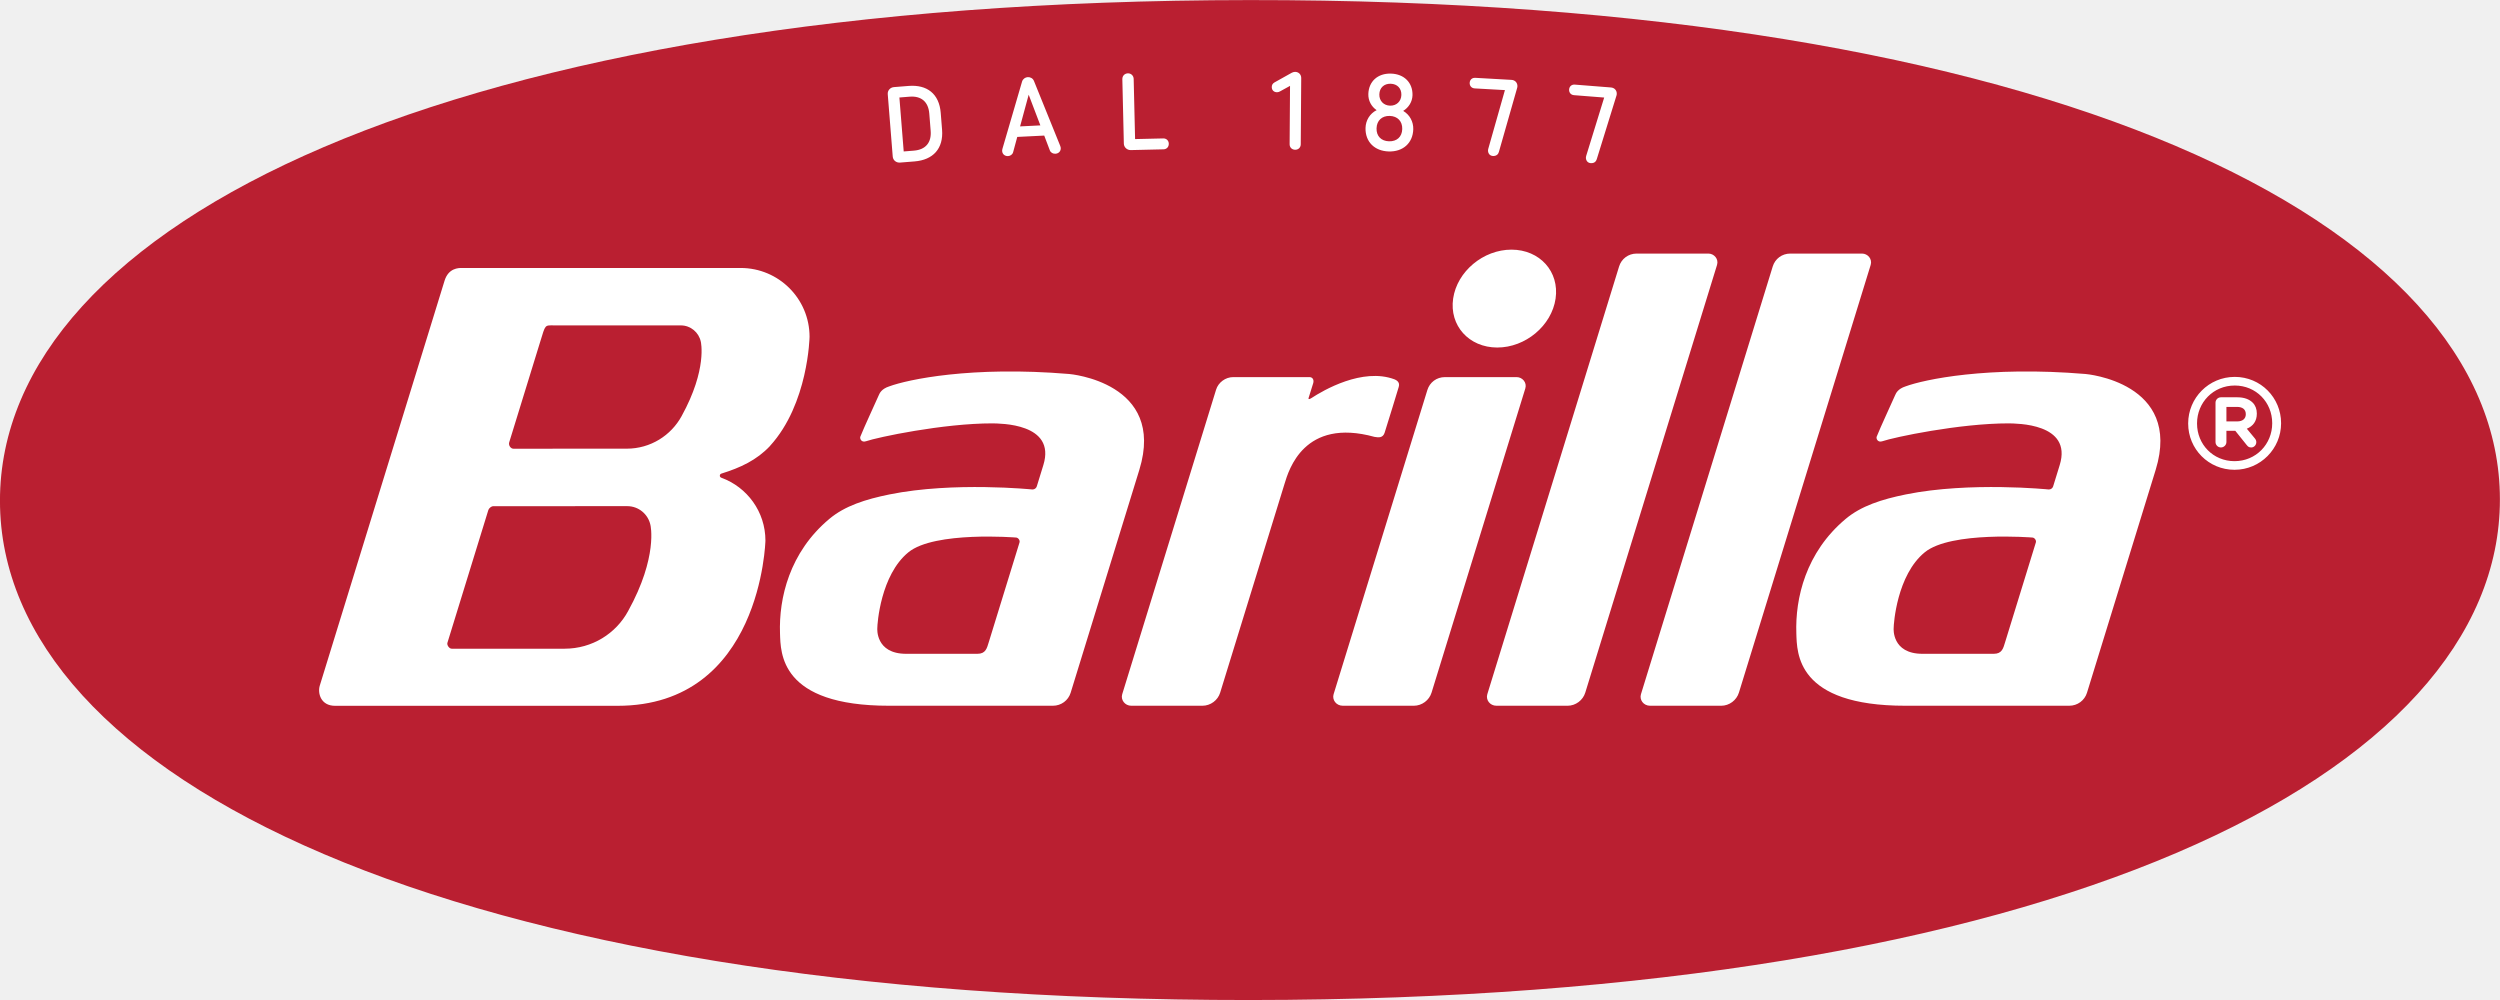
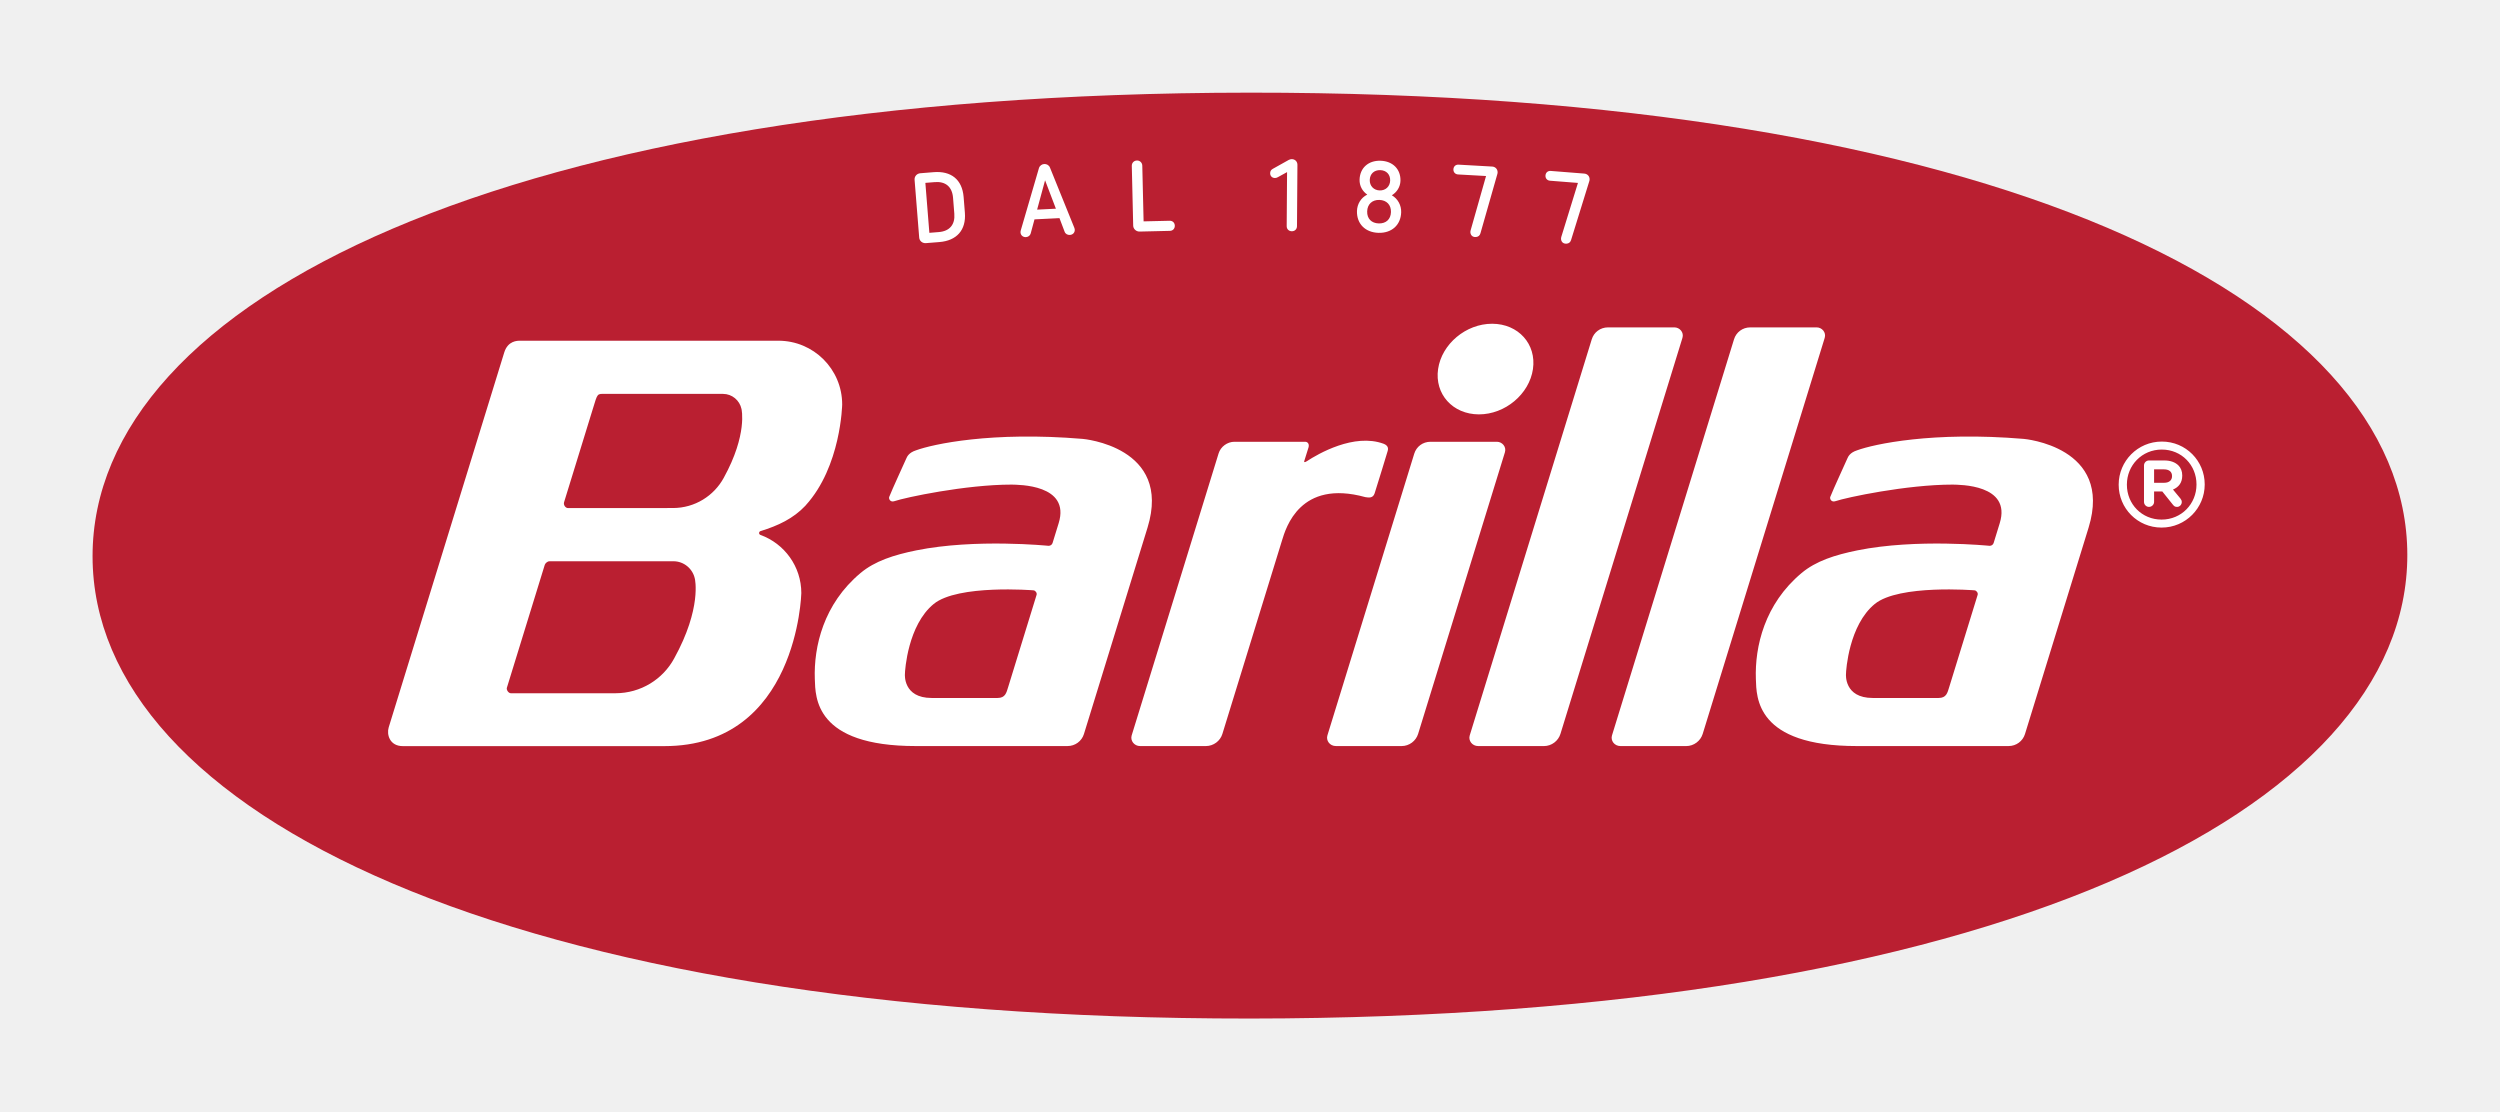
- <svg xmlns="http://www.w3.org/2000/svg" width="566.717" height="226.686" viewBox="0 0 566.717 226.686">
+ <svg xmlns="http://www.w3.org/2000/svg" viewBox="-22.669 -22.669 612.055 272.023" width="612.055" height="272.023" preserveAspectRatio="xMidYMid meet">
  <defs>
    <clipPath id="a">
      <path d="M0 595.276h841.89V0H0z" />
    </clipPath>
  </defs>
  <g clip-path="url(#a)" transform="matrix(1.3333 0 0 -1.3333 -269.014 570.014)">
    <path d="M201.76 342.363c.03-46.936 76.05-84.952 212.57-84.866 136.522.086 212.496 38.198 212.468 85.133-.03 46.935-76.05 84.967-212.572 84.88-136.52-.085-212.495-38.213-212.466-85.148" fill="#ba1f31" fill-rule="evenodd" />
    <path d="M354.68 410.944l.733-9.173 1.74.14c1.995.16 3.003 1.383 2.844 3.36l-.235 2.948c-.16 2.014-1.384 3.022-3.344 2.865zm1.556 1.967c3.13.25 5.21-1.315 5.47-4.573l.23-2.875c.256-3.204-1.525-5.134-4.674-5.386l-2.472-.197c-.64-.053-1.192.382-1.243 1.023l-.847 10.6c-.052.642.423 1.16 1.064 1.21zM375.2 406.03l3.448.172-1.987 5.216zm2.356 7.73l4.464-11.032c.064-.162.088-.29.093-.382.026-.53-.358-.937-.91-.964-.402-.02-.798.18-.947.578l-.952 2.51-4.585-.228-.7-2.59c-.11-.41-.483-.65-.868-.67-.55-.027-.973.34-1 .87-.004.093.007.222.054.39l3.333 11.42c.142.447.55.725.973.746.44.022.875-.214 1.043-.647M394.512 414.102l.24-10.227 4.79.112c.552.013.93-.383.94-.897.013-.532-.345-.945-.895-.957l-5.564-.13c-.642-.015-1.168.487-1.182 1.093l-.256 10.96c-.013.57.4.984.95.997.515.012.965-.382.978-.95M422.998 414.248l-.08-11.26c-.005-.55-.41-.932-.944-.928-.55.003-.953.392-.948.943l.07 9.918-1.678-.924c-.147-.09-.35-.163-.533-.16-.55.002-.898.372-.894.887.004.312.115.587.466.786l2.95 1.65c.185.09.37.144.552.143.606-.005 1.045-.45 1.04-1.055M436.28 411.482c-.03-1.102.736-1.895 1.82-1.926 1.083-.03 1.895.718 1.926 1.82.03 1.12-.7 1.876-1.82 1.908-1.12.03-1.894-.682-1.926-1.802m-.476-5.775c-.038-1.34.802-2.172 2.124-2.21 1.322-.037 2.208.746 2.246 2.087.038 1.32-.8 2.19-2.123 2.228-1.322.038-2.208-.783-2.246-2.105m6.113 5.615c-.032-1.12-.665-2.094-1.582-2.656 1.12-.657 1.748-1.85 1.713-3.117-.068-2.37-1.763-3.847-4.168-3.78-2.406.07-4.015 1.64-3.95 4.01.037 1.265.713 2.423 1.888 3.014-.9.614-1.442 1.62-1.41 2.74.06 2.13 1.588 3.54 3.847 3.475 2.257-.065 3.722-1.558 3.662-3.688M476.644 411.504c.05.623-.374 1.098-.98 1.146l-6.15.486c-.55.043-.928-.314-.968-.826-.04-.494.277-.925.827-.97l5.134-.404-3.053-9.9c-.04-.15-.067-.282-.054-.41.056-.585.473-.896 1.04-.843.4.038.677.248.804.666l3.37 10.878h-.003c.015.058.03.116.034.176M459.755 412.818c.035.624-.398 1.09-1.003 1.123l-6.162.348c-.55.03-.92-.335-.95-.848-.027-.495.3-.918.85-.95l5.142-.288-2.828-9.966c-.038-.152-.06-.284-.045-.412.067-.584.49-.885 1.057-.82.4.048.67.264.79.685l3.124 10.952h-.005c.014.057.027.116.03.176M493.694 382.477c.315 1.023-.515 1.932-1.472 1.932H480.03c-1.43-.002-2.592-.906-2.987-2.19l-22.406-72.73c-.287-.93.415-1.96 1.57-1.96h12.063c1.402 0 2.627.947 3.023 2.232zM519.816 382.477c.314 1.023-.515 1.932-1.472 1.932H506.15c-1.43-.002-2.59-.906-2.985-2.19l-22.406-72.73c-.288-.93.414-1.96 1.568-1.96h12.063c1.404 0 2.628.947 3.025 2.232zM375.102 335.294c.112.36-.213.802-.568.833 0 0-13.886 1.13-18.327-2.51-4.732-3.864-5.286-12.177-5.282-12.903 0 0-.366-4.356 4.91-4.353 1.93.002 11.992 0 12.102 0 1.426 0 1.62.944 1.95 2.01zm-22.083 8.17c10.883 2.2 24.284.834 24.284.834.36 0 .643.228.736.528l1.12 3.637c2.204 7.15-7.46 7.036-8.626 7.077h-.028c-8.407.006-19.567-2.37-21.508-3.04-.785-.27-1.083.464-.958.776.723 1.804 2.33 5.222 3.13 7.04.153.35.46 1.09 1.8 1.52 3.09 1.136 13.885 3.497 30.596 2.098 0 0 16.487-1.395 11.91-16.293l-11.68-37.91c-.403-1.293-1.602-2.2-3.02-2.2h-27.83c-18.595-.013-18.448 8.978-18.564 12.31-.208 5.952 1.593 13.768 8.38 19.45 2.65 2.224 6.148 3.337 10.257 4.173M547.9 335.294c.112.36-.213.802-.567.833 0 0-13.886 1.13-18.327-2.51-4.732-3.864-5.286-12.177-5.282-12.903 0 0-.367-4.356 4.91-4.353 1.93.002 11.992 0 12.102 0 1.425 0 1.62.944 1.948 2.01zm-22.082 8.17c10.884 2.2 24.284.834 24.284.834.362 0 .644.228.737.528l1.12 3.637c2.203 7.15-7.46 7.036-8.627 7.077h-.028c-8.407.006-19.567-2.37-21.508-3.04-.785-.27-1.084.464-.958.776.722 1.804 2.33 5.222 3.128 7.04.154.35.462 1.09 1.8 1.52 3.09 1.136 13.886 3.497 30.597 2.098 0 0 16.486-1.395 11.91-16.293l-11.682-37.91c-.402-1.293-1.6-2.2-3.017-2.2h-27.83c-18.597-.013-18.45 8.978-18.566 12.31-.208 5.952 1.593 13.768 8.38 19.45 2.65 2.224 6.15 3.337 10.258 4.173M317.66 356.784c-1.804-3.306-5.302-5.543-9.328-5.546l-19.277-.007c-.444 0-.875.56-.713 1.088l5.27 17.1c.915 2.964.73 2.783 2.354 2.782l21.558-.004c1.667 0 3.056-1.192 3.39-2.76 0 0 1.155-4.652-3.255-12.652m-9.103-33.162c-2.066-3.82-6.12-6.39-10.784-6.394h-19.208c-.43 0-.845.622-.73 1l6.958 22.573c.09.29.49.655.84.656l22.775.008c1.943 0 3.555-1.373 3.945-3.205 0 0 1.322-5.374-3.796-14.638m19.13 58.338h-47.404c-.537 0-2.265 0-2.932-2.164l-21.214-68.837c-.397-1.29.164-3.442 2.597-3.44h48.02c24.493 0 25.15 28.1 25.15 28.1-.002 4.9-3.115 9.078-7.475 10.67l-.042.015c-.14.056-.237.195-.237.333 0 .18.11.32.263.362 3.234 1 6.01 2.294 8.26 4.684l.026.04c6.507 7.143 6.708 18.54 6.708 18.54-.004 6.472-5.25 11.7-11.722 11.696M461.097 361.473c.315 1.023-.515 1.932-1.472 1.932h-12.193c-1.43 0-2.59-.905-2.985-2.188l-15.943-51.726c-.286-.93.416-1.96 1.57-1.96h12.063c1.402 0 2.627.946 3.022 2.232zM466.245 376.745c-.672-4.596-5.115-8.316-9.925-8.31-4.81.006-8.164 3.736-7.492 8.33.672 4.597 5.116 8.317 9.925 8.312 4.81-.007 8.164-3.737 7.492-8.332M438.832 363.037c-5.43 2.006-12.063-1.863-14.104-3.2-.45-.298-.53-.152-.48.013l.8 2.562c.156.624-.192.994-.634.993h-12.98c-1.327 0-2.535-.915-2.91-2.134l-15.962-51.786c-.288-.936.443-1.956 1.554-1.956h12.058c1.43 0 2.65.95 3.04 2.216l10.963 35.57c.694 2.25 3.282 11.244 15.285 7.927.742-.136 1.412-.166 1.706.676.403 1.198 2.41 7.824 2.41 7.824.275.875-.503 1.192-.746 1.297M583.594 357.074c0-.698-.5-1.2-1.44-1.2H580.3v2.465h1.812c.916 0 1.482-.415 1.482-1.223zm-1.418 2.9h-2.813c-.502 0-.917-.413-.917-.915v-6.698c0-.502.415-.916.917-.916s.937.414.937.916v1.92h1.506l1.94-2.422c.242-.306.415-.414.786-.414.437 0 .85.392.85.894 0 .262-.086.436-.238.632l-1.375 1.66c1.047.435 1.7 1.264 1.7 2.55v.045c0 .742-.24 1.374-.697 1.832-.59.588-1.462.915-2.597.915m5.91-4.428c0-3.535-2.755-6.43-6.41-6.43-3.634 0-6.37 2.855-6.37 6.39v.04c0 3.534 2.756 6.43 6.41 6.43 3.635 0 6.37-2.856 6.37-6.39zm-6.368 7.897c-4.43 0-7.92-3.6-7.92-7.897v-.044c0-4.298 3.448-7.853 7.877-7.853 4.43 0 7.92 3.6 7.92 7.897v.044c0 4.298-3.448 7.854-7.877 7.854M209.34 197.404h11.883l-5.916 18.262zm7.922 22.376l11.214-33.23c.103-.31.154-.618.154-.823 0-.977-.72-1.697-1.748-1.697-.72 0-1.44.41-1.7 1.183l-2.88 8.9H208.26l-2.88-8.9c-.258-.772-.978-1.183-1.7-1.183-1.027 0-1.747.72-1.747 1.697 0 .205.05.514.154.823l11.214 33.23c.31.824 1.132 1.338 2.007 1.338.824 0 1.646-.514 1.955-1.338M279.758 219.368c.72-.36 1.028-.874 1.028-1.646 0-.926-.668-1.646-1.542-1.646-.566 0-.978.206-1.544.41-2.366.876-4.166 1.287-6.79 1.287-3.807 0-6.738-2.418-6.738-5.504 0-3.087 1.645-4.58 4.68-6.07l5.968-2.933c3.343-1.697 6.944-3.96 6.944-9.67 0-6.07-4.99-9.568-10.905-9.568-3.396 0-6.33.667-9.158 1.953-.77.36-1.13.874-1.13 1.647 0 .976.667 1.697 1.645 1.697.463 0 .77-.104 1.542-.463 2.212-1.03 4.32-1.49 7.1-1.49 4.01 0 7.303 2.158 7.303 6.12 0 3.6-2.057 5.195-5.35 6.84l-6.018 2.984c-3.653 1.8-6.224 4.32-6.224 8.85 0 5.194 4.373 8.95 10.546 8.95 3.394 0 6.12-.515 8.642-1.75M299.508 219.368v-33.59c0-1.03-.823-1.75-1.8-1.75-.977 0-1.8.72-1.8 1.75v33.59c0 1.03.823 1.75 1.8 1.75.977 0 1.8-.72 1.8-1.75M335.207 219.06c.668-.36 1.08-.978 1.08-1.646 0-.926-.77-1.595-1.75-1.595-.31 0-.772.154-1.08.307-1.492.67-3.96 1.647-6.173 1.647-5.66 0-8.95-3.24-8.95-8.9v-12.602c0-5.607 3.29-8.9 8.95-8.9 2.264 0 4.887.463 6.79 1.184v11.83h-5.812c-1.03 0-1.698.773-1.698 1.75 0 .978.668 1.698 1.698 1.698h7.2c1.237 0 2.214-.926 2.214-2.16v-13.84c0-.873-.514-1.696-1.337-2.055-2.42-.98-5.917-1.75-9.055-1.75-7.716 0-12.552 4.526-12.552 12.396v12.294c0 7.923 4.785 12.398 12.552 12.398 2.778 0 5.71-.874 7.922-2.058M375.945 219.318v-33.334c0-1.08-.875-1.954-1.955-1.954-.772 0-1.44.41-1.85 1.183l-15.64 28.343V185.83c0-1.03-.822-1.8-1.8-1.8-.977 0-1.8.77-1.8 1.8v33.333c0 1.08.874 1.955 1.954 1.955.875 0 1.44-.41 1.904-1.183l15.638-28.345v27.728c0 1.028.822 1.8 1.8 1.8.978 0 1.75-.772 1.75-1.8M415.756 209.697V195.45c0-4.94 3.19-8.077 8.28-8.077 5.094 0 8.335 3.137 8.335 8.076v14.247c0 4.99-3.24 8.076-8.333 8.076-5.092 0-8.28-3.086-8.28-8.076m20.163-.257v-13.682c0-7.254-4.68-11.73-11.883-11.73-7.2 0-11.882 4.476-11.882 11.73v13.682c0 7.253 4.68 11.677 11.882 11.677s11.883-4.424 11.883-11.677M468.736 220.604c1.028 0 1.75-.772 1.75-1.698 0-.978-.722-1.75-1.75-1.75h-13.94v-12.19h13.27c1.03 0 1.75-.72 1.75-1.698 0-.977-.72-1.75-1.75-1.75h-13.27V185.83c0-1.08-.772-1.8-1.8-1.8-1.03 0-1.8.72-1.8 1.8v32.56c0 1.236 1.028 2.214 2.262 2.214zM507.88 219.318V187.99h14.402c1.03 0 1.7-.772 1.7-1.697 0-.978-.67-1.75-1.7-1.75h-15.74c-1.235 0-2.264.978-2.264 2.213v32.562c0 1.028.824 1.8 1.8 1.8.978 0 1.8-.772 1.8-1.8M538.02 209.697V195.45c0-4.94 3.19-8.077 8.283-8.077s8.333 3.137 8.333 8.076v14.247c0 4.99-3.24 8.076-8.333 8.076s-8.282-3.086-8.282-8.076m20.166-.257v-13.682c0-7.254-4.682-11.73-11.883-11.73-7.202 0-11.883 4.476-11.883 11.73v13.682c0 7.253 4.68 11.677 11.883 11.677 7.2 0 11.883-4.424 11.883-11.677M591.106 219.83c.258.824.875 1.287 1.75 1.287.977 0 1.748-.77 1.748-1.646 0-.36-.102-.72-.206-1.08l-10.186-32.407c-.41-1.337-1.233-1.954-2.366-1.954-1.13 0-1.954.616-2.366 1.953l-10.185 32.408c-.102.36-.206.72-.206 1.08 0 .876.77 1.647 1.748 1.647.875 0 1.493-.463 1.75-1.286l9.258-30.04zM624.9 220.604c1.028 0 1.696-.772 1.696-1.698 0-.978-.668-1.75-1.697-1.75h-14.044v-12.19h13.374c1.03 0 1.75-.72 1.75-1.698 0-.977-.72-1.75-1.75-1.75h-13.374V187.99h14.403c1.028 0 1.697-.772 1.697-1.698 0-.977-.67-1.75-1.698-1.75h-15.742c-1.234 0-2.263.927-2.263 2.214v31.635c0 1.287 1.03 2.214 2.263 2.214z" fill="#fff" />
  </g>
</svg>
